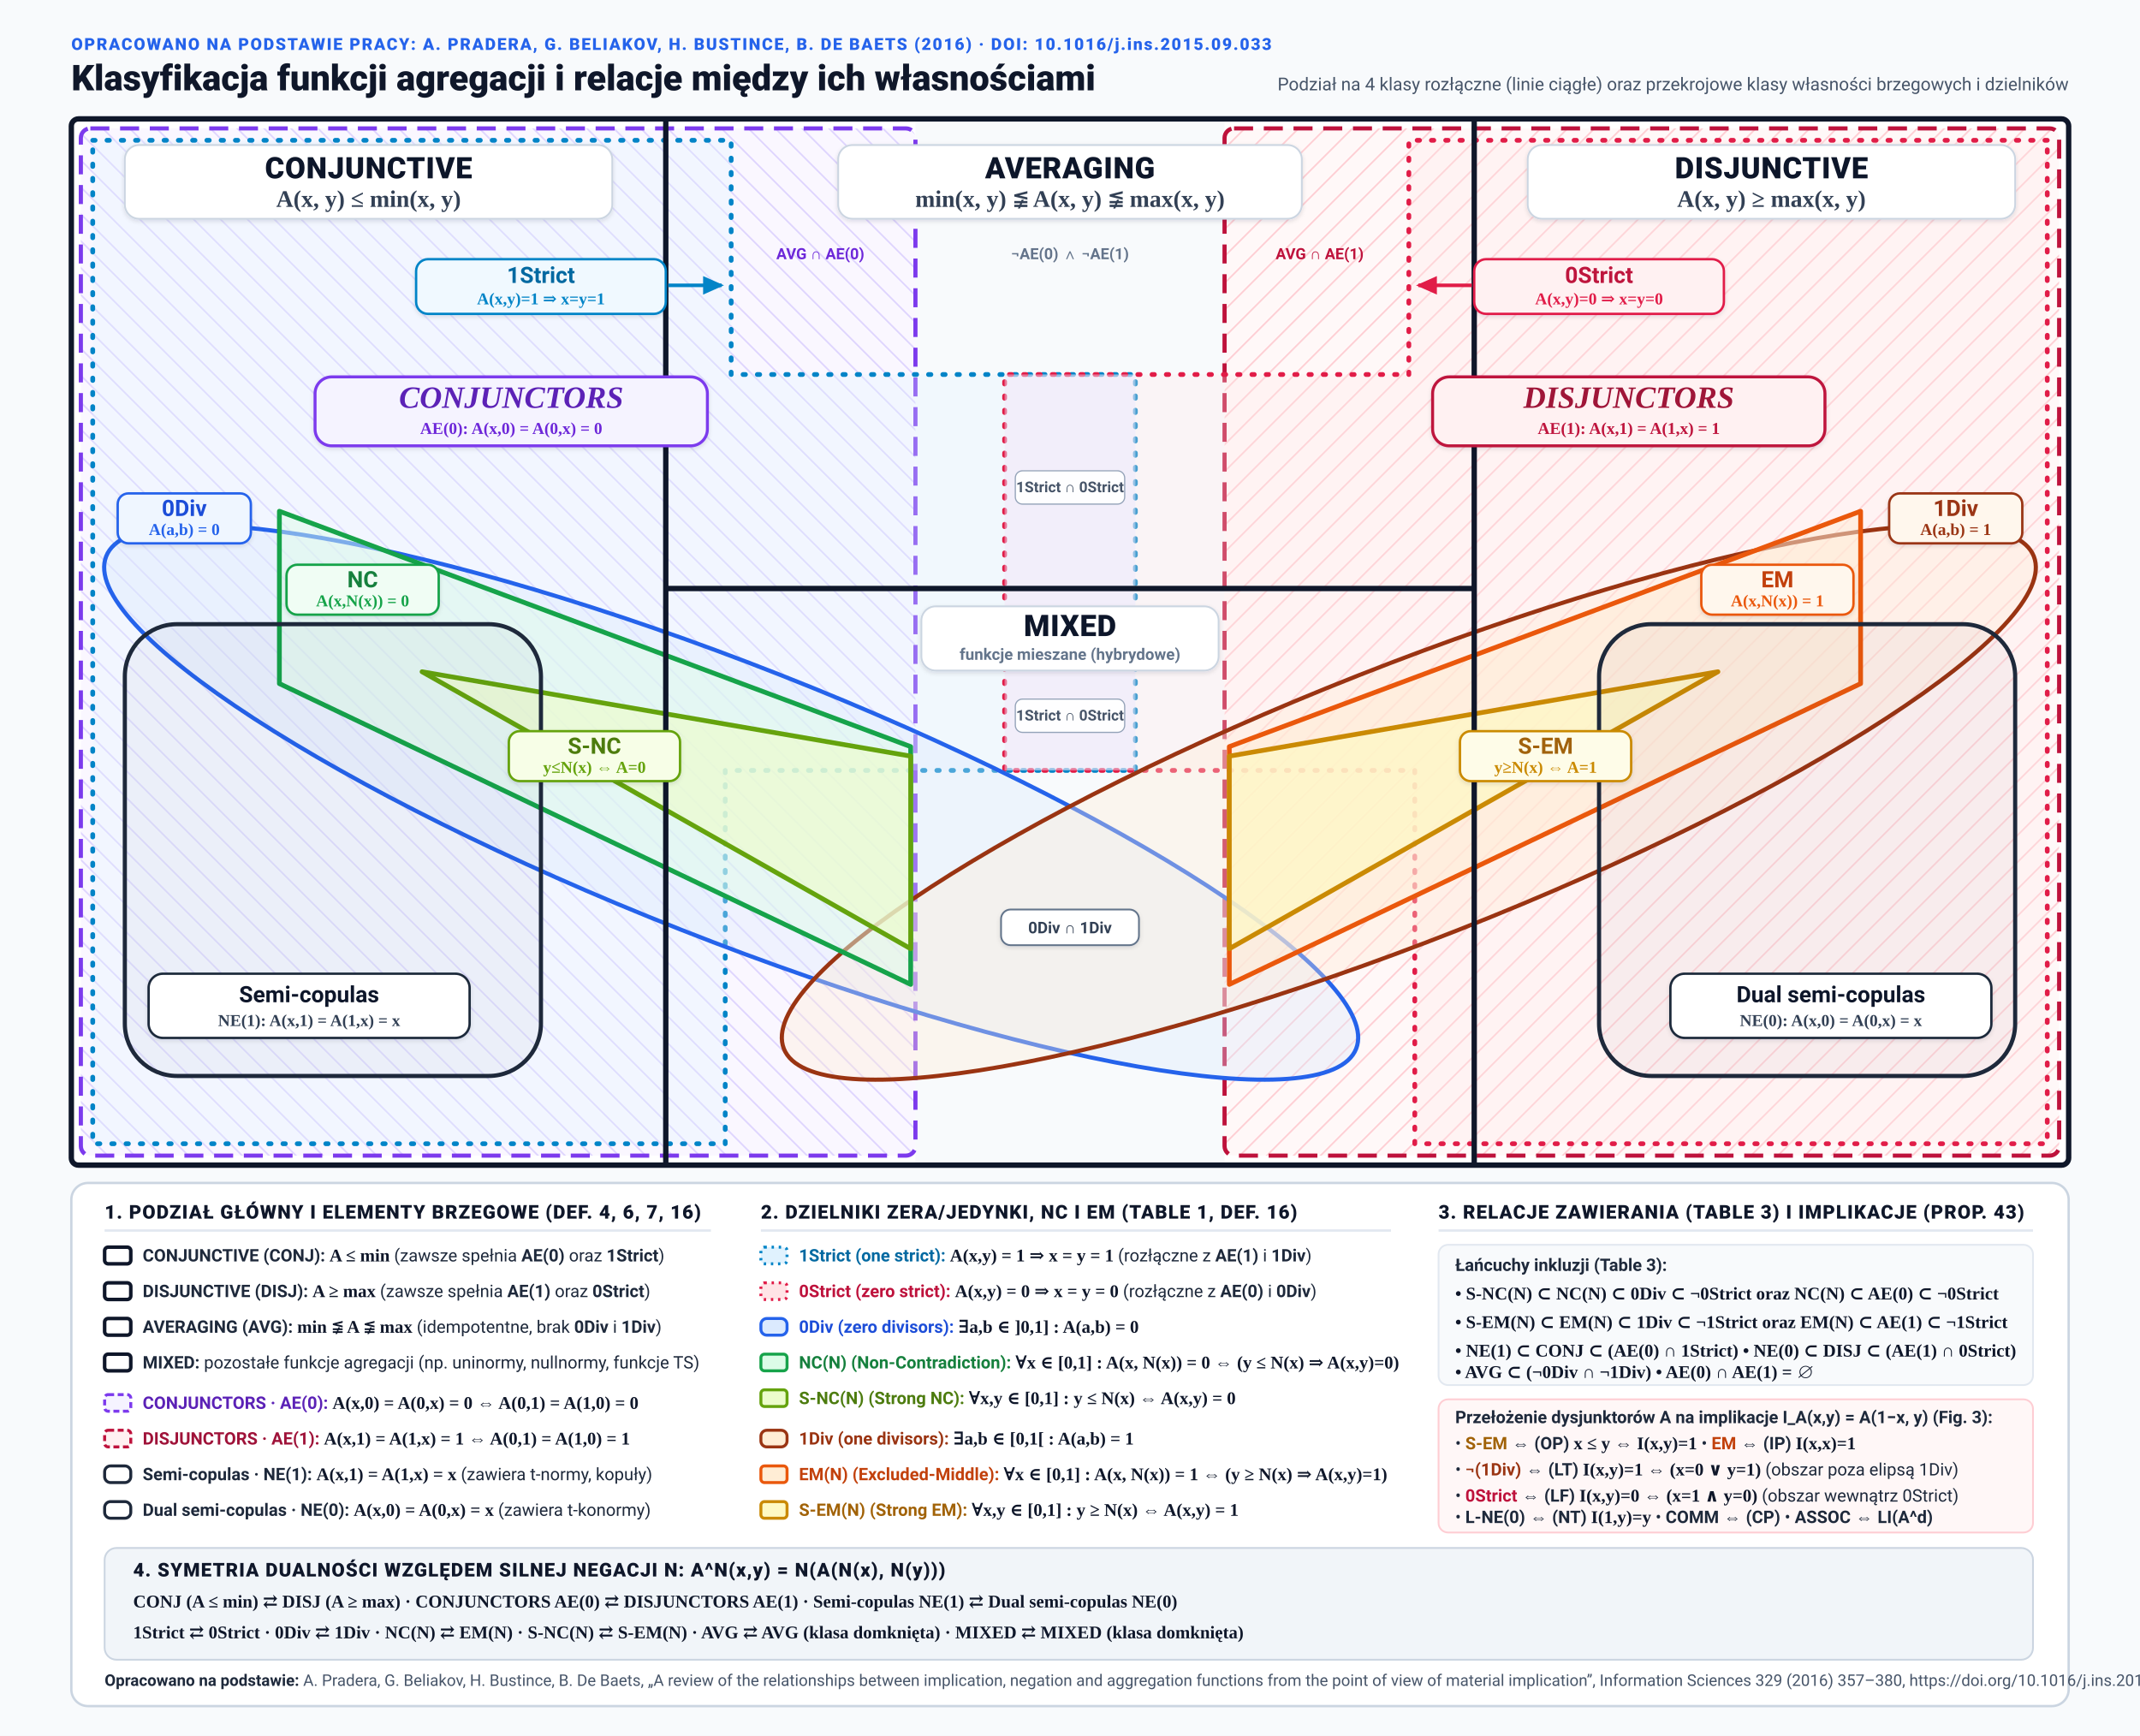
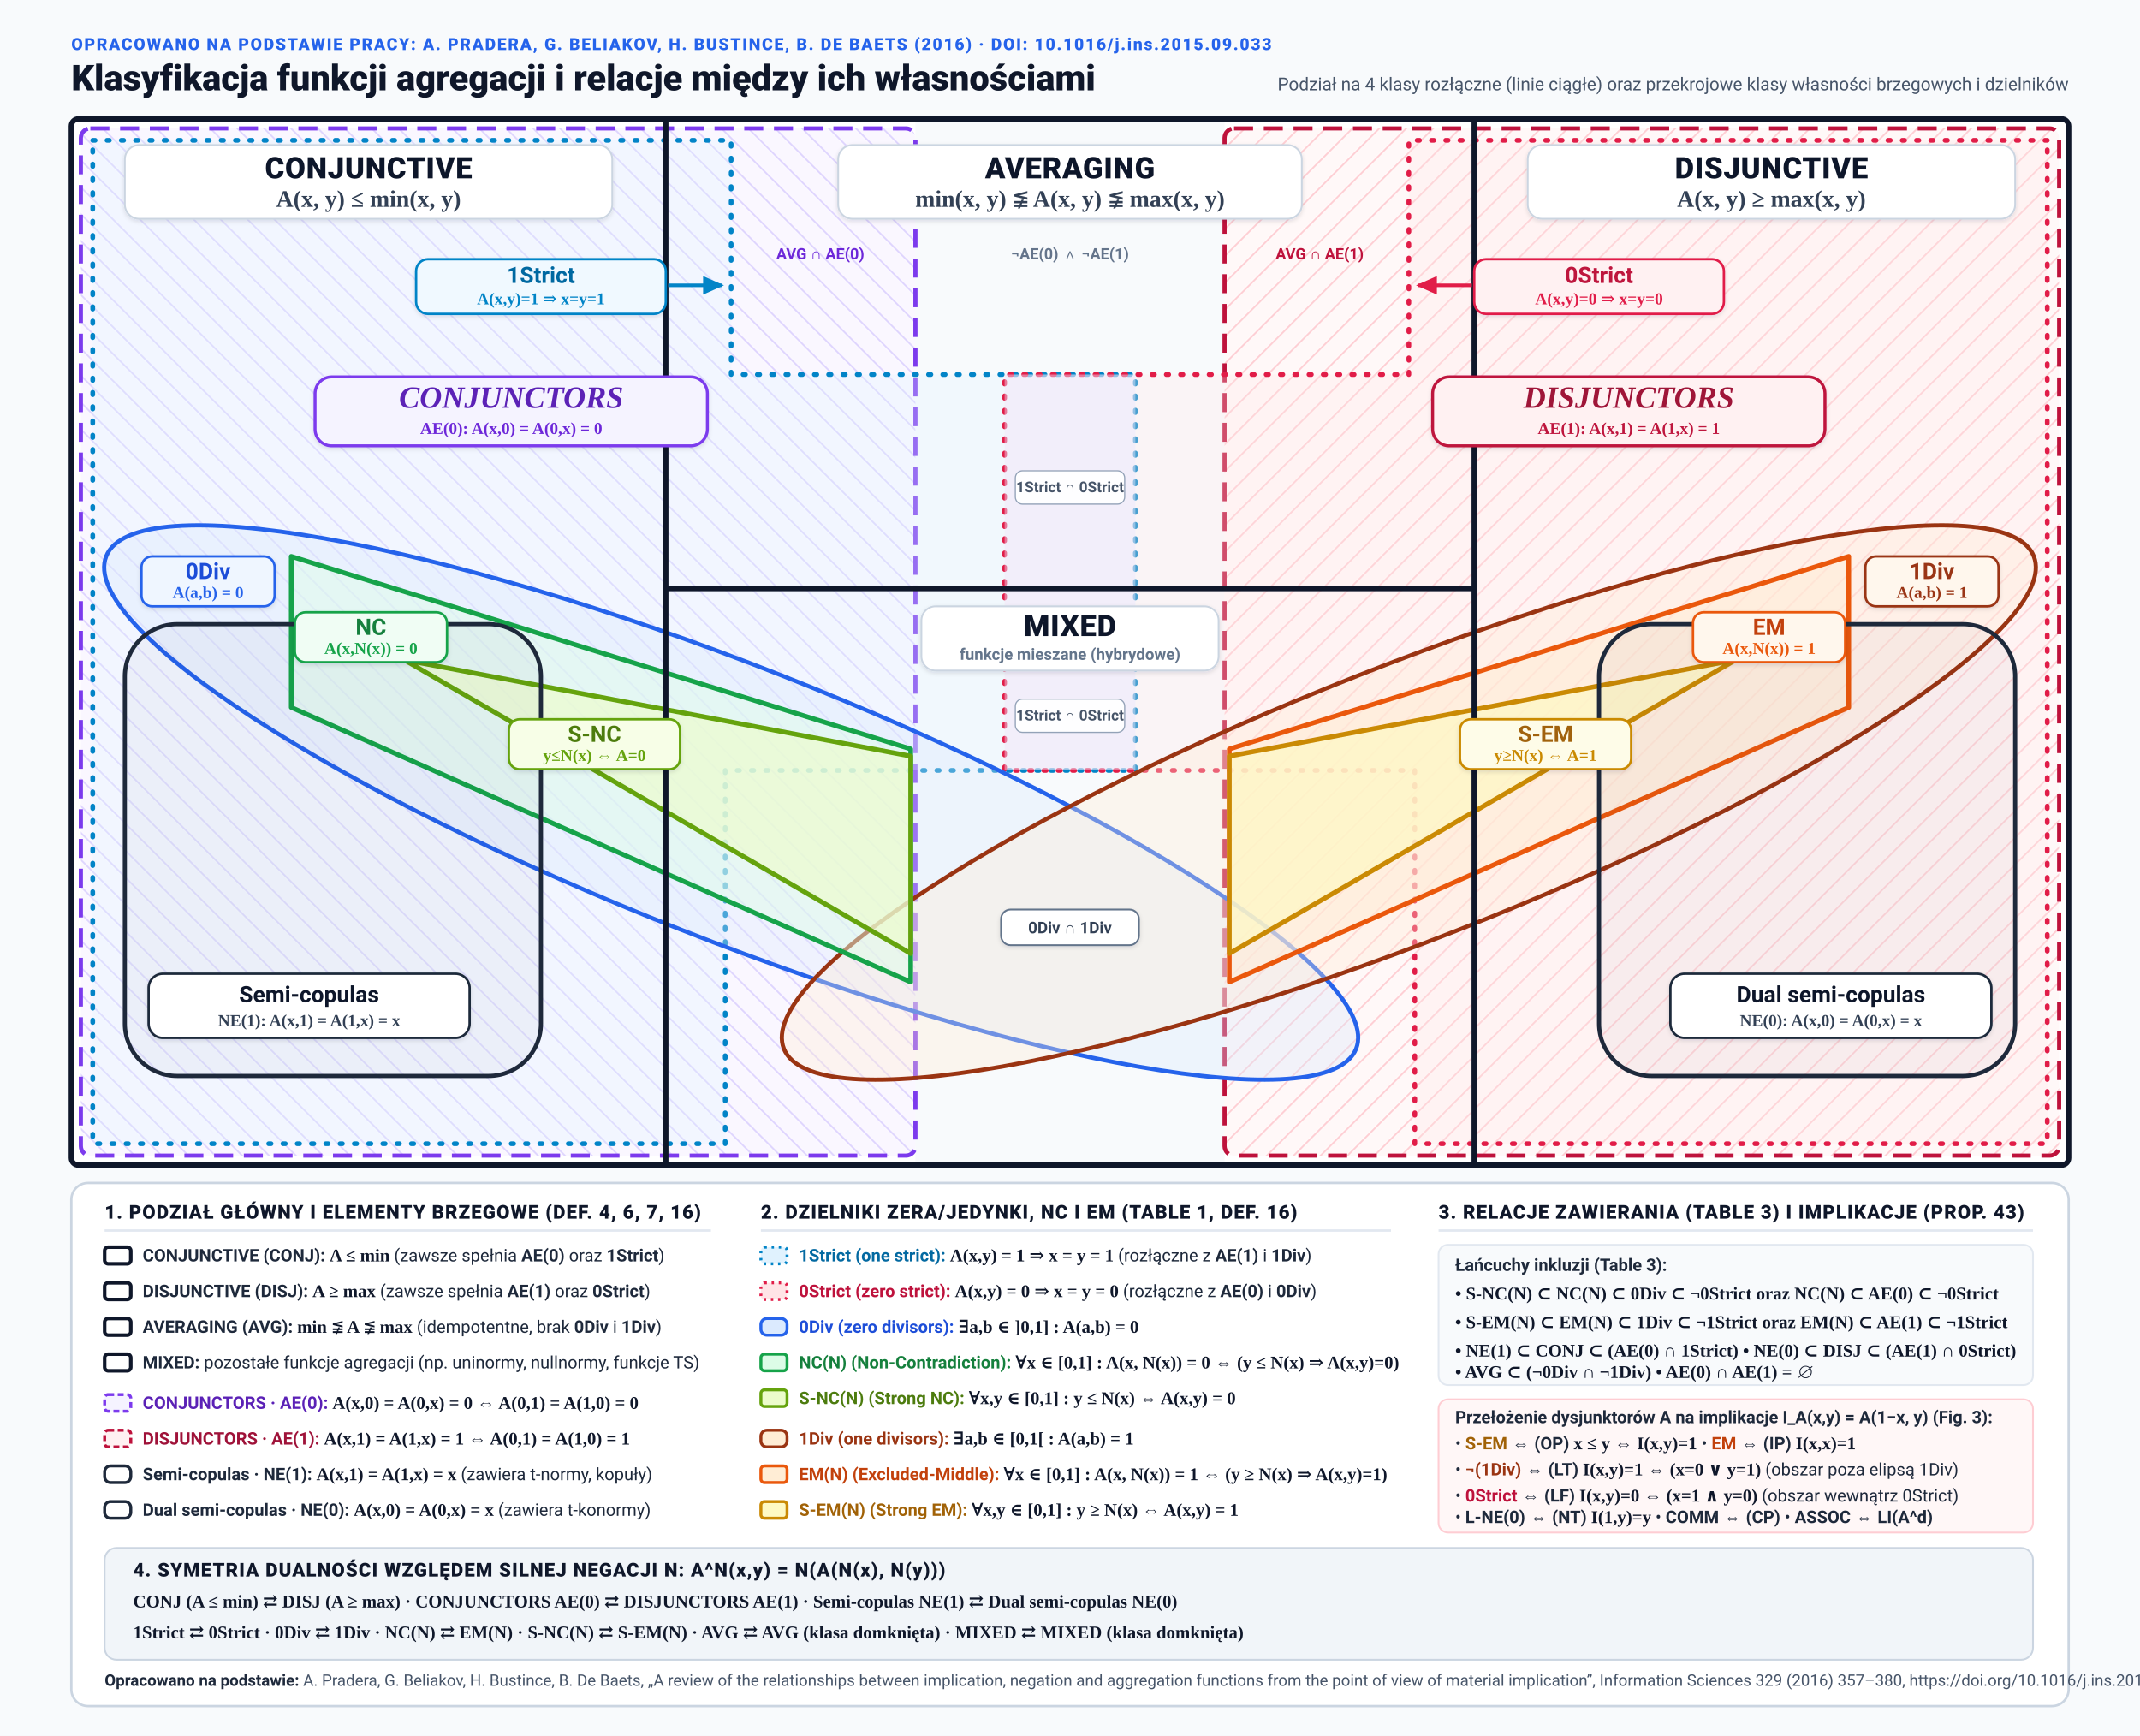
<svg xmlns="http://www.w3.org/2000/svg" width="1800" height="1460" viewBox="0 0 1800 1460" role="img" aria-labelledby="title desc">
  <defs>
    <pattern id="hatch-conj" width="16" height="16" patternUnits="userSpaceOnUse" patternTransform="rotate(-45)">
      <rect width="16" height="16" fill="#f5f0ff" fill-opacity="0.55" />
      <line x1="0" y1="0" x2="0" y2="16" stroke="#c4b5fd" stroke-width="3" stroke-opacity="0.45" />
    </pattern>
    <pattern id="hatch-disj" width="16" height="16" patternUnits="userSpaceOnUse" patternTransform="rotate(45)">
      <rect width="16" height="16" fill="#fff1f2" fill-opacity="0.55" />
      <line x1="0" y1="0" x2="0" y2="16" stroke="#fda4af" stroke-width="3" stroke-opacity="0.45" />
    </pattern>
    <filter id="badge-shadow" x="-10%" y="-10%" width="120%" height="125%">
      <feDropShadow dx="0" dy="1.5" stdDeviation="2" flood-color="#0f172a" flood-opacity="0.12" />
    </filter>
    <marker id="arrow-blue" viewBox="0 0 10 10" refX="8" refY="5" markerWidth="6.5" markerHeight="6.5" orient="auto">
      <path d="M0 1 L9 5 L0 9 Z" fill="#0284c7" />
    </marker>
    <marker id="arrow-red" viewBox="0 0 10 10" refX="8" refY="5" markerWidth="6.5" markerHeight="6.5" orient="auto">
      <path d="M0 1 L9 5 L0 9 Z" fill="#e11d48" />
    </marker>
    <style>
      .font-sans { font-family: 'Segoe UI', Roboto, Arial, Helvetica, sans-serif; }
      .font-serif { font-family: Georgia, 'Times New Roman', serif; }
      .font-mono { font-family: 'Cascadia Code', Consolas, monospace; }
      .main-class { font-family: 'Segoe UI', Roboto, Arial, sans-serif; font-weight: 800; font-size: 25px; fill: #0f172a; letter-spacing: 0.5px; }
      .sub-formula { font-family: Georgia, 'Times New Roman', serif; font-weight: 700; font-size: 20px; fill: #334155; }
      .badge-text { font-family: 'Segoe UI', Roboto, Arial, sans-serif; font-weight: 700; font-size: 19px; }
      .badge-sub { font-family: Georgia, 'Times New Roman', serif; font-weight: 600; font-size: 14px; }
      .legend-title { font-family: 'Segoe UI', Roboto, Arial, sans-serif; font-weight: 800; font-size: 16px; fill: #0f172a; letter-spacing: 0.8px; }
      .legend-item { font-family: 'Segoe UI', Roboto, Arial, sans-serif; font-size: 14.5px; fill: #1e293b; }
      .legend-math { font-family: Georgia, 'Times New Roman', serif; font-size: 15px; fill: #0f172a; font-weight: 600; }
    </style>
  </defs>
  <rect width="1800" height="1460" fill="#f8fafc" />
  <g transform="translate(60, 42)">
    <text x="0" y="0" class="font-sans" font-size="14" font-weight="800" fill="#2563eb" letter-spacing="1.2">OPRACOWANO NA PODSTAWIE PRACY: A. PRADERA, G. BELIAKOV, H. BUSTINCE, B. DE BAETS (2016) · DOI: 10.1016/j.ins.2015.09.033</text>
    <text x="0" y="34" class="font-sans" font-size="30" font-weight="800" fill="#0f172a">Klasyfikacja funkcji agregacji i relacje między ich własnościami</text>
    <text x="1680" y="34" text-anchor="end" class="font-sans" font-size="15" fill="#475569">Podział na 4 klasy rozłączne (linie ciągłe) oraz przekrojowe klasy własności brzegowych i dzielników</text>
  </g>
  <rect x="60" y="100" width="1680" height="880" rx="6" fill="#ffffff" />
  <rect x="770" y="100" width="260" height="880" fill="#f8fafc" />
  <rect x="68" y="108" width="702" height="864" rx="8" fill="url(#hatch-conj)" stroke="#7c3aed" stroke-width="3.5" stroke-dasharray="16 9" />
  <rect x="1030" y="108" width="702" height="864" rx="8" fill="url(#hatch-disj)" stroke="#be123c" stroke-width="3.5" stroke-dasharray="16 9" />
  <path d="M 78 118            H 615            V 315            H 955            V 648            H 610            V 962            H 78 Z" fill="#e0f2fe" fill-opacity="0.28" stroke="#0284c7" stroke-width="4" stroke-dasharray="2 10" stroke-linecap="round" stroke-linejoin="round" />
  <path d="M 1722 118            H 1185            V 315            H 845            V 648            H 1190            V 962            H 1722 Z" fill="#ffe4e6" fill-opacity="0.28" stroke="#e11d48" stroke-width="4" stroke-dasharray="2 10" stroke-linecap="round" stroke-linejoin="round" />
  <rect x="845" y="315" width="110" height="333" fill="#ede9fe" fill-opacity="0.45" />
  <ellipse cx="615" cy="675" rx="565" ry="115" transform="rotate(21.5 615 675)" fill="#dbeafe" fill-opacity="0.34" stroke="#2563eb" stroke-width="3.5" />
  <ellipse cx="1185" cy="675" rx="565" ry="115" transform="rotate(-21.5 1185 675)" fill="#ffedd5" fill-opacity="0.34" stroke="#9a3412" stroke-width="3.5" />
-   <path d="M 235 430            L 766 628            L 766 828            L 235 575 Z" fill="#dcfce7" fill-opacity="0.48" stroke="#16a34a" stroke-width="4" stroke-linejoin="round" />
-   <path d="M 355 565            L 766 636            L 766 798 Z" fill="#ecfccb" fill-opacity="0.65" stroke="#65a30d" stroke-width="4" stroke-linejoin="round" />
-   <path d="M 1565 430            L 1034 628            L 1034 828            L 1565 575 Z" fill="#ffedd5" fill-opacity="0.52" stroke="#ea580c" stroke-width="4" stroke-linejoin="round" />
-   <path d="M 1445 565            L 1034 636            L 1034 798 Z" fill="#fef9c3" fill-opacity="0.70" stroke="#ca8a04" stroke-width="4" stroke-linejoin="round" />
+   <path d="M 245 468            L 766 630            L 766 826            L 245 595 Z" fill="#dcfce7" fill-opacity="0.48" stroke="#16a34a" stroke-width="4" stroke-linejoin="round" />
+   <path d="M 340 555            L 766 636            L 766 802 Z" fill="#ecfccb" fill-opacity="0.65" stroke="#65a30d" stroke-width="4" stroke-linejoin="round" />
+   <path d="M 1555 468            L 1034 630            L 1034 826            L 1555 595 Z" fill="#ffedd5" fill-opacity="0.52" stroke="#ea580c" stroke-width="4" stroke-linejoin="round" />
+   <path d="M 1460 555            L 1034 636            L 1034 802 Z" fill="#fef9c3" fill-opacity="0.70" stroke="#ca8a04" stroke-width="4" stroke-linejoin="round" />
  <rect x="105" y="525" width="350" height="380" rx="44" fill="#0f172a" fill-opacity="0.03" stroke="#1e293b" stroke-width="3.5" />
  <rect x="1345" y="525" width="350" height="380" rx="44" fill="#0f172a" fill-opacity="0.03" stroke="#1e293b" stroke-width="3.5" />
  <rect x="60" y="100" width="1680" height="880" rx="6" fill="none" stroke="#0f172a" stroke-width="4.5" />
  <path d="M 560 100 V 980 M 1240 100 V 980 M 560 495 H 1240" fill="none" stroke="#0f172a" stroke-width="4.5" />
  <g transform="translate(310, 152)" filter="url(#badge-shadow)">
    <rect x="-205" y="-30" width="410" height="62" rx="12" fill="#ffffff" stroke="#cbd5e1" stroke-width="1.5" />
    <text x="0" y="-2" text-anchor="middle" class="main-class">CONJUNCTIVE</text>
    <text x="0" y="22" text-anchor="middle" class="sub-formula">A(x, y) ≤ min(x, y)</text>
  </g>
  <g transform="translate(900, 152)" filter="url(#badge-shadow)">
    <rect x="-195" y="-30" width="390" height="62" rx="12" fill="#ffffff" stroke="#cbd5e1" stroke-width="1.5" />
    <text x="0" y="-2" text-anchor="middle" class="main-class">AVERAGING</text>
    <text x="0" y="22" text-anchor="middle" class="sub-formula">min(x, y) ≨ A(x, y) ≨ max(x, y)</text>
  </g>
  <g transform="translate(1490, 152)" filter="url(#badge-shadow)">
    <rect x="-205" y="-30" width="410" height="62" rx="12" fill="#ffffff" stroke="#cbd5e1" stroke-width="1.5" />
    <text x="0" y="-2" text-anchor="middle" class="main-class">DISJUNCTIVE</text>
    <text x="0" y="22" text-anchor="middle" class="sub-formula">A(x, y) ≥ max(x, y)</text>
  </g>
  <g transform="translate(900, 536)" filter="url(#badge-shadow)">
    <rect x="-125" y="-26" width="250" height="54" rx="12" fill="#ffffff" stroke="#cbd5e1" stroke-width="1.5" />
    <text x="0" y="-1" text-anchor="middle" class="main-class">MIXED</text>
    <text x="0" y="19" text-anchor="middle" class="font-sans" font-size="13.5" font-weight="600" fill="#64748b">funkcje mieszane (hybrydowe)</text>
  </g>
  <g transform="translate(430, 345)" filter="url(#badge-shadow)">
    <rect x="-165" y="-28" width="330" height="58" rx="14" fill="#f5f3ff" stroke="#7c3aed" stroke-width="2.5" />
    <text x="0" y="-2" text-anchor="middle" class="font-serif" font-size="26" font-weight="700" font-style="italic" fill="#5b21b6">CONJUNCTORS</text>
    <text x="0" y="20" text-anchor="middle" class="badge-sub" fill="#6d28d9">AE(0): A(x,0) = A(0,x) = 0</text>
  </g>
  <g transform="translate(1370, 345)" filter="url(#badge-shadow)">
    <rect x="-165" y="-28" width="330" height="58" rx="14" fill="#fff1f2" stroke="#be123c" stroke-width="2.5" />
    <text x="0" y="-2" text-anchor="middle" class="font-serif" font-size="26" font-weight="700" font-style="italic" fill="#9f1239">DISJUNCTORS</text>
    <text x="0" y="20" text-anchor="middle" class="badge-sub" fill="#be123c">AE(1): A(x,1) = A(1,x) = 1</text>
  </g>
  <text x="690" y="218" text-anchor="middle" class="font-sans" font-size="13" font-weight="700" fill="#6d28d9">AVG ∩ AE(0)</text>
  <text x="900" y="218" text-anchor="middle" class="font-sans" font-size="13" font-weight="700" fill="#64748b">¬AE(0) ∧ ¬AE(1)</text>
  <text x="1110" y="218" text-anchor="middle" class="font-sans" font-size="13" font-weight="700" fill="#be123c">AVG ∩ AE(1)</text>
  <g transform="translate(455, 240)" filter="url(#badge-shadow)">
    <rect x="-105" y="-22" width="210" height="46" rx="10" fill="#f0f9ff" stroke="#0284c7" stroke-width="2" />
    <text x="0" y="-2" text-anchor="middle" class="badge-text" fill="#0369a1">1Strict</text>
    <text x="0" y="16" text-anchor="middle" class="badge-sub" fill="#0284c7">A(x,y)=1 ⇒ x=y=1</text>
  </g>
  <line x1="562" y1="240" x2="607" y2="240" stroke="#0284c7" stroke-width="3" marker-end="url(#arrow-blue)" />
  <g transform="translate(1345, 240)" filter="url(#badge-shadow)">
    <rect x="-105" y="-22" width="210" height="46" rx="10" fill="#fff1f2" stroke="#e11d48" stroke-width="2" />
    <text x="0" y="-2" text-anchor="middle" class="badge-text" fill="#be123c">0Strict</text>
    <text x="0" y="16" text-anchor="middle" class="badge-sub" fill="#e11d48">A(x,y)=0 ⇒ x=y=0</text>
  </g>
  <line x1="1238" y1="240" x2="1193" y2="240" stroke="#e11d48" stroke-width="3" marker-end="url(#arrow-red)" />
  <g transform="translate(900, 410)">
    <rect x="-46" y="-14" width="92" height="28" rx="6" fill="#ffffff" fill-opacity="0.92" stroke="#94a3b8" stroke-width="1" />
    <text x="0" y="4" text-anchor="middle" class="font-sans" font-size="12.5" font-weight="700" fill="#475569">1Strict ∩ 0Strict</text>
  </g>
  <g transform="translate(900, 602)">
    <rect x="-46" y="-14" width="92" height="28" rx="6" fill="#ffffff" fill-opacity="0.92" stroke="#94a3b8" stroke-width="1" />
    <text x="0" y="4" text-anchor="middle" class="font-sans" font-size="12.5" font-weight="700" fill="#475569">1Strict ∩ 0Strict</text>
  </g>
  <g transform="translate(260, 845)" filter="url(#badge-shadow)">
    <rect x="-135" y="-26" width="270" height="54" rx="12" fill="#ffffff" stroke="#1e293b" stroke-width="2" />
    <text x="0" y="-2" text-anchor="middle" class="badge-text" fill="#0f172a">Semi-copulas</text>
    <text x="0" y="18" text-anchor="middle" class="badge-sub" fill="#334155">NE(1): A(x,1) = A(1,x) = x</text>
  </g>
  <g transform="translate(1540, 845)" filter="url(#badge-shadow)">
    <rect x="-135" y="-26" width="270" height="54" rx="12" fill="#ffffff" stroke="#1e293b" stroke-width="2" />
    <text x="0" y="-2" text-anchor="middle" class="badge-text" fill="#0f172a">Dual semi-copulas</text>
    <text x="0" y="18" text-anchor="middle" class="badge-sub" fill="#334155">NE(0): A(x,0) = A(0,x) = x</text>
  </g>
-   <g transform="translate(155, 435)" filter="url(#badge-shadow)">
+   <g transform="translate(175, 488)" filter="url(#badge-shadow)">
    <rect x="-56" y="-20" width="112" height="42" rx="9" fill="#eff6ff" stroke="#2563eb" stroke-width="2" />
    <text x="0" y="-1" text-anchor="middle" class="badge-text" fill="#1d4ed8">0Div</text>
    <text x="0" y="15" text-anchor="middle" class="badge-sub" fill="#2563eb">A(a,b) = 0</text>
  </g>
-   <g transform="translate(305, 495)" filter="url(#badge-shadow)">
+   <g transform="translate(312, 535)" filter="url(#badge-shadow)">
    <rect x="-64" y="-20" width="128" height="42" rx="9" fill="#f0fdf4" stroke="#16a34a" stroke-width="2" />
    <text x="0" y="-1" text-anchor="middle" class="badge-text" fill="#15803d">NC</text>
    <text x="0" y="15" text-anchor="middle" class="badge-sub" fill="#16a34a">A(x,N(x)) = 0</text>
  </g>
-   <g transform="translate(500, 635)" filter="url(#badge-shadow)">
+   <g transform="translate(500, 625)" filter="url(#badge-shadow)">
    <rect x="-72" y="-20" width="144" height="42" rx="9" fill="#f7fee7" stroke="#65a30d" stroke-width="2" />
    <text x="0" y="-1" text-anchor="middle" class="badge-text" fill="#4d7c0f">S-NC</text>
    <text x="0" y="15" text-anchor="middle" class="badge-sub" fill="#65a30d">y≤N(x) ⇔ A=0</text>
  </g>
-   <g transform="translate(1645, 435)" filter="url(#badge-shadow)">
+   <g transform="translate(1625, 488)" filter="url(#badge-shadow)">
    <rect x="-56" y="-20" width="112" height="42" rx="9" fill="#fff7ed" stroke="#9a3412" stroke-width="2" />
    <text x="0" y="-1" text-anchor="middle" class="badge-text" fill="#9a3412">1Div</text>
    <text x="0" y="15" text-anchor="middle" class="badge-sub" fill="#9a3412">A(a,b) = 1</text>
  </g>
-   <g transform="translate(1495, 495)" filter="url(#badge-shadow)">
+   <g transform="translate(1488, 535)" filter="url(#badge-shadow)">
    <rect x="-64" y="-20" width="128" height="42" rx="9" fill="#fff7ed" stroke="#ea580c" stroke-width="2" />
    <text x="0" y="-1" text-anchor="middle" class="badge-text" fill="#c2410c">EM</text>
    <text x="0" y="15" text-anchor="middle" class="badge-sub" fill="#ea580c">A(x,N(x)) = 1</text>
  </g>
-   <g transform="translate(1300, 635)" filter="url(#badge-shadow)">
+   <g transform="translate(1300, 625)" filter="url(#badge-shadow)">
    <rect x="-72" y="-20" width="144" height="42" rx="9" fill="#fefce8" stroke="#ca8a04" stroke-width="2" />
    <text x="0" y="-1" text-anchor="middle" class="badge-text" fill="#a16207">S-EM</text>
    <text x="0" y="15" text-anchor="middle" class="badge-sub" fill="#ca8a04">y≥N(x) ⇔ A=1</text>
  </g>
  <g transform="translate(900, 780)" filter="url(#badge-shadow)">
    <rect x="-58" y="-15" width="116" height="30" rx="8" fill="#ffffff" stroke="#64748b" stroke-width="1.5" />
    <text x="0" y="5" text-anchor="middle" class="font-sans" font-size="13.5" font-weight="700" fill="#334155">0Div ∩ 1Div</text>
  </g>
  <rect x="60" y="995" width="1680" height="440" rx="14" fill="#ffffff" stroke="#cbd5e1" stroke-width="2" />
  <g transform="translate(88, 1025)">
    <text x="0" y="0" class="legend-title" fill="#0f172a">1. PODZIAŁ GŁÓWNY I ELEMENTY BRZEGOWE (DEF. 4, 6, 7, 16)</text>
    <line x1="0" y1="10" x2="510" y2="10" stroke="#e2e8f0" stroke-width="2" />
    <rect x="0" y="24" width="22" height="14" rx="3" fill="#fff" stroke="#0f172a" stroke-width="3" />
    <text x="32" y="36" class="legend-item">
      <tspan font-weight="700">CONJUNCTIVE (CONJ):</tspan>
      <tspan class="legend-math">A ≤ min</tspan> (zawsze spełnia <tspan font-weight="600">AE(0)</tspan> oraz <tspan font-weight="600">1Strict</tspan>)</text>
    <rect x="0" y="54" width="22" height="14" rx="3" fill="#fff" stroke="#0f172a" stroke-width="3" />
    <text x="32" y="66" class="legend-item">
      <tspan font-weight="700">DISJUNCTIVE (DISJ):</tspan>
      <tspan class="legend-math">A ≥ max</tspan> (zawsze spełnia <tspan font-weight="600">AE(1)</tspan> oraz <tspan font-weight="600">0Strict</tspan>)</text>
    <rect x="0" y="84" width="22" height="14" rx="3" fill="#fff" stroke="#0f172a" stroke-width="3" />
    <text x="32" y="96" class="legend-item">
      <tspan font-weight="700">AVERAGING (AVG):</tspan>
      <tspan class="legend-math">min ≨ A ≨ max</tspan> (idempotentne, brak <tspan font-weight="600">0Div</tspan> i <tspan font-weight="600">1Div</tspan>)</text>
    <rect x="0" y="114" width="22" height="14" rx="3" fill="#fff" stroke="#0f172a" stroke-width="3" />
    <text x="32" y="126" class="legend-item">
      <tspan font-weight="700">MIXED:</tspan> pozostałe funkcje agregacji (np. uninormy, nullnormy, funkcje TS)</text>
    <rect x="0" y="148" width="22" height="14" rx="3" fill="#f5f3ff" stroke="#7c3aed" stroke-width="2.5" stroke-dasharray="5 3" />
    <text x="32" y="160" class="legend-item">
      <tspan font-weight="700" fill="#5b21b6">CONJUNCTORS · AE(0):</tspan>
      <tspan class="legend-math">A(x,0) = A(0,x) = 0 ⇔ A(0,1) = A(1,0) = 0</tspan>
    </text>
    <rect x="0" y="178" width="22" height="14" rx="3" fill="#fff1f2" stroke="#be123c" stroke-width="2.5" stroke-dasharray="5 3" />
    <text x="32" y="190" class="legend-item">
      <tspan font-weight="700" fill="#9f1239">DISJUNCTORS · AE(1):</tspan>
      <tspan class="legend-math">A(x,1) = A(1,x) = 1 ⇔ A(0,1) = A(1,0) = 1</tspan>
    </text>
    <rect x="0" y="208" width="22" height="14" rx="5" fill="#fff" stroke="#1e293b" stroke-width="2.5" />
    <text x="32" y="220" class="legend-item">
      <tspan font-weight="700">Semi-copulas · NE(1):</tspan>
      <tspan class="legend-math">A(x,1) = A(1,x) = x</tspan> (zawiera t-normy, kopuły)</text>
    <rect x="0" y="238" width="22" height="14" rx="5" fill="#fff" stroke="#1e293b" stroke-width="2.5" />
    <text x="32" y="250" class="legend-item">
      <tspan font-weight="700">Dual semi-copulas · NE(0):</tspan>
      <tspan class="legend-math">A(x,0) = A(0,x) = x</tspan> (zawiera t-konormy)</text>
  </g>
  <g transform="translate(640, 1025)">
    <text x="0" y="0" class="legend-title" fill="#0f172a">2. DZIELNIKI ZERA/JEDYNKI, NC I EM (TABLE 1, DEF. 16)</text>
    <line x1="0" y1="10" x2="530" y2="10" stroke="#e2e8f0" stroke-width="2" />
    <rect x="0" y="24" width="22" height="14" rx="3" fill="#e0f2fe" stroke="#0284c7" stroke-width="2.5" stroke-dasharray="2 4" />
    <text x="32" y="36" class="legend-item">
      <tspan font-weight="700" fill="#0369a1">1Strict (one strict):</tspan>
      <tspan class="legend-math">A(x,y) = 1 ⇒ x = y = 1</tspan> (rozłączne z <tspan font-weight="600">AE(1)</tspan> i <tspan font-weight="600">1Div</tspan>)</text>
    <rect x="0" y="54" width="22" height="14" rx="3" fill="#ffe4e6" stroke="#e11d48" stroke-width="2.5" stroke-dasharray="2 4" />
    <text x="32" y="66" class="legend-item">
      <tspan font-weight="700" fill="#be123c">0Strict (zero strict):</tspan>
      <tspan class="legend-math">A(x,y) = 0 ⇒ x = y = 0</tspan> (rozłączne z <tspan font-weight="600">AE(0)</tspan> i <tspan font-weight="600">0Div</tspan>)</text>
    <rect x="0" y="84" width="22" height="14" rx="5" fill="#dbeafe" stroke="#2563eb" stroke-width="2.5" />
    <text x="32" y="96" class="legend-item">
      <tspan font-weight="700" fill="#1d4ed8">0Div (zero divisors):</tspan>
      <tspan class="legend-math">∃a,b ∈ ]0,1] : A(a,b) = 0</tspan>
    </text>
    <rect x="0" y="114" width="22" height="14" rx="3" fill="#dcfce7" stroke="#16a34a" stroke-width="2.5" />
    <text x="32" y="126" class="legend-item">
      <tspan font-weight="700" fill="#15803d">NC(N) (Non-Contradiction):</tspan>
      <tspan class="legend-math">∀x ∈ [0,1] : A(x, N(x)) = 0 ⇔ (y ≤ N(x) ⇒ A(x,y)=0)</tspan>
    </text>
    <rect x="0" y="144" width="22" height="14" rx="3" fill="#ecfccb" stroke="#65a30d" stroke-width="2.5" />
    <text x="32" y="156" class="legend-item">
      <tspan font-weight="700" fill="#4d7c0f">S-NC(N) (Strong NC):</tspan>
      <tspan class="legend-math">∀x,y ∈ [0,1] : y ≤ N(x) ⇔ A(x,y) = 0</tspan>
    </text>
    <rect x="0" y="178" width="22" height="14" rx="5" fill="#ffedd5" stroke="#9a3412" stroke-width="2.5" />
    <text x="32" y="190" class="legend-item">
      <tspan font-weight="700" fill="#9a3412">1Div (one divisors):</tspan>
      <tspan class="legend-math">∃a,b ∈ [0,1[ : A(a,b) = 1</tspan>
    </text>
    <rect x="0" y="208" width="22" height="14" rx="3" fill="#ffedd5" stroke="#ea580c" stroke-width="2.5" />
    <text x="32" y="220" class="legend-item">
      <tspan font-weight="700" fill="#c2410c">EM(N) (Excluded-Middle):</tspan>
      <tspan class="legend-math">∀x ∈ [0,1] : A(x, N(x)) = 1 ⇔ (y ≥ N(x) ⇒ A(x,y)=1)</tspan>
    </text>
    <rect x="0" y="238" width="22" height="14" rx="3" fill="#fef9c3" stroke="#ca8a04" stroke-width="2.5" />
    <text x="32" y="250" class="legend-item">
      <tspan font-weight="700" fill="#a16207">S-EM(N) (Strong EM):</tspan>
      <tspan class="legend-math">∀x,y ∈ [0,1] : y ≥ N(x) ⇔ A(x,y) = 1</tspan>
    </text>
  </g>
  <g transform="translate(1210, 1025)">
    <text x="0" y="0" class="legend-title" fill="#0f172a">3. RELACJE ZAWIERANIA (TABLE 3) I IMPLIKACJE (PROP. 43)</text>
    <line x1="0" y1="10" x2="500" y2="10" stroke="#e2e8f0" stroke-width="2" />
    <rect x="0" y="22" width="500" height="118" rx="8" fill="#f8fafc" stroke="#e2e8f0" stroke-width="1.5" />
    <text x="14" y="44" class="legend-item" font-weight="700" fill="#334155">Łańcuchy inkluzji (Table 3):</text>
    <text x="14" y="68" class="legend-math" fill="#15803d">• S-NC(N) ⊂ NC(N) ⊂ 0Div ⊂ ¬0Strict   oraz   NC(N) ⊂ AE(0) ⊂ ¬0Strict</text>
    <text x="14" y="92" class="legend-math" fill="#c2410c">• S-EM(N) ⊂ EM(N) ⊂ 1Div ⊂ ¬1Strict   oraz   EM(N) ⊂ AE(1) ⊂ ¬1Strict</text>
    <text x="14" y="116" class="legend-math" fill="#0f172a">• NE(1) ⊂ CONJ ⊂ (AE(0) ∩ 1Strict)     • NE(0) ⊂ DISJ ⊂ (AE(1) ∩ 0Strict)</text>
    <text x="14" y="134" class="legend-math" fill="#475569">• AVG ⊂ (¬0Div ∩ ¬1Div)                 • AE(0) ∩ AE(1) = ∅</text>
    <rect x="0" y="152" width="500" height="112" rx="8" fill="#fff1f2" fill-opacity="0.6" stroke="#fecdd3" stroke-width="1.5" />
    <text x="14" y="172" class="legend-item" font-weight="700" fill="#9f1239">Przełożenie dysjunktorów A na implikacje I_A(x,y) = A(1−x, y) (Fig. 3):</text>
    <text x="14" y="194" class="legend-item">• <tspan font-weight="700" fill="#a16207">S-EM</tspan> ⇔ <tspan font-weight="700">(OP)</tspan>
      <tspan class="legend-math">x ≤ y ⇔ I(x,y)=1</tspan>     • <tspan font-weight="700" fill="#c2410c">EM</tspan> ⇔ <tspan font-weight="700">(IP)</tspan>
      <tspan class="legend-math">I(x,x)=1</tspan>
    </text>
    <text x="14" y="216" class="legend-item">• <tspan font-weight="700" fill="#9a3412">¬(1Div)</tspan> ⇔ <tspan font-weight="700">(LT)</tspan>
      <tspan class="legend-math">I(x,y)=1 ⇔ (x=0 ∨ y=1)</tspan> (obszar poza elipsą 1Div)</text>
    <text x="14" y="238" class="legend-item">• <tspan font-weight="700" fill="#be123c">0Strict</tspan> ⇔ <tspan font-weight="700">(LF)</tspan>
      <tspan class="legend-math">I(x,y)=0 ⇔ (x=1 ∧ y=0)</tspan> (obszar wewnątrz 0Strict)</text>
    <text x="14" y="256" class="legend-item">• <tspan font-weight="700">L-NE(0)</tspan> ⇔ <tspan font-weight="700">(NT)</tspan>
      <tspan class="legend-math">I(1,y)=y</tspan>   • <tspan font-weight="700">COMM</tspan> ⇔ <tspan font-weight="700">(CP)</tspan>   • <tspan font-weight="700">ASSOC</tspan> ⇔ <tspan font-weight="700">LI(A^d)</tspan>
    </text>
  </g>
  <rect x="88" y="1302" width="1622" height="94" rx="10" fill="#f1f5f9" stroke="#cbd5e1" stroke-width="1.5" />
  <text x="112" y="1326" class="legend-title" fill="#334155">4. SYMETRIA DUALNOŚCI WZGLĘDEM SILNEJ NEGACJI N:  A^N(x,y) = N(A(N(x), N(y)))</text>
  <text x="112" y="1352" class="legend-math" fill="#1e293b">
    CONJ (A ≤ min)  ⇄  DISJ (A ≥ max)       ·       CONJUNCTORS AE(0)  ⇄  DISJUNCTORS AE(1)       ·       Semi-copulas NE(1)  ⇄  Dual semi-copulas NE(0)
  </text>
  <text x="112" y="1378" class="legend-math" fill="#1e293b">
    1Strict  ⇄  0Strict       ·       0Div  ⇄  1Div       ·       NC(N)  ⇄  EM(N)       ·       S-NC(N)  ⇄  S-EM(N)       ·       AVG  ⇄  AVG (klasa domknięta)       ·       MIXED  ⇄  MIXED (klasa domknięta)
  </text>
  <text x="88" y="1418" class="font-sans" font-size="13.5" fill="#475569">
    <tspan font-weight="700" fill="#1e293b">Opracowano na podstawie:</tspan> A. Pradera, G. Beliakov, H. Bustince, B. De Baets, „A review of the relationships between implication, negation and aggregation functions from the point of view of material implication”, Information Sciences 329 (2016) 357–380, https://doi.org/10.1016/j.ins.2015.09.033
  </text>
</svg>
